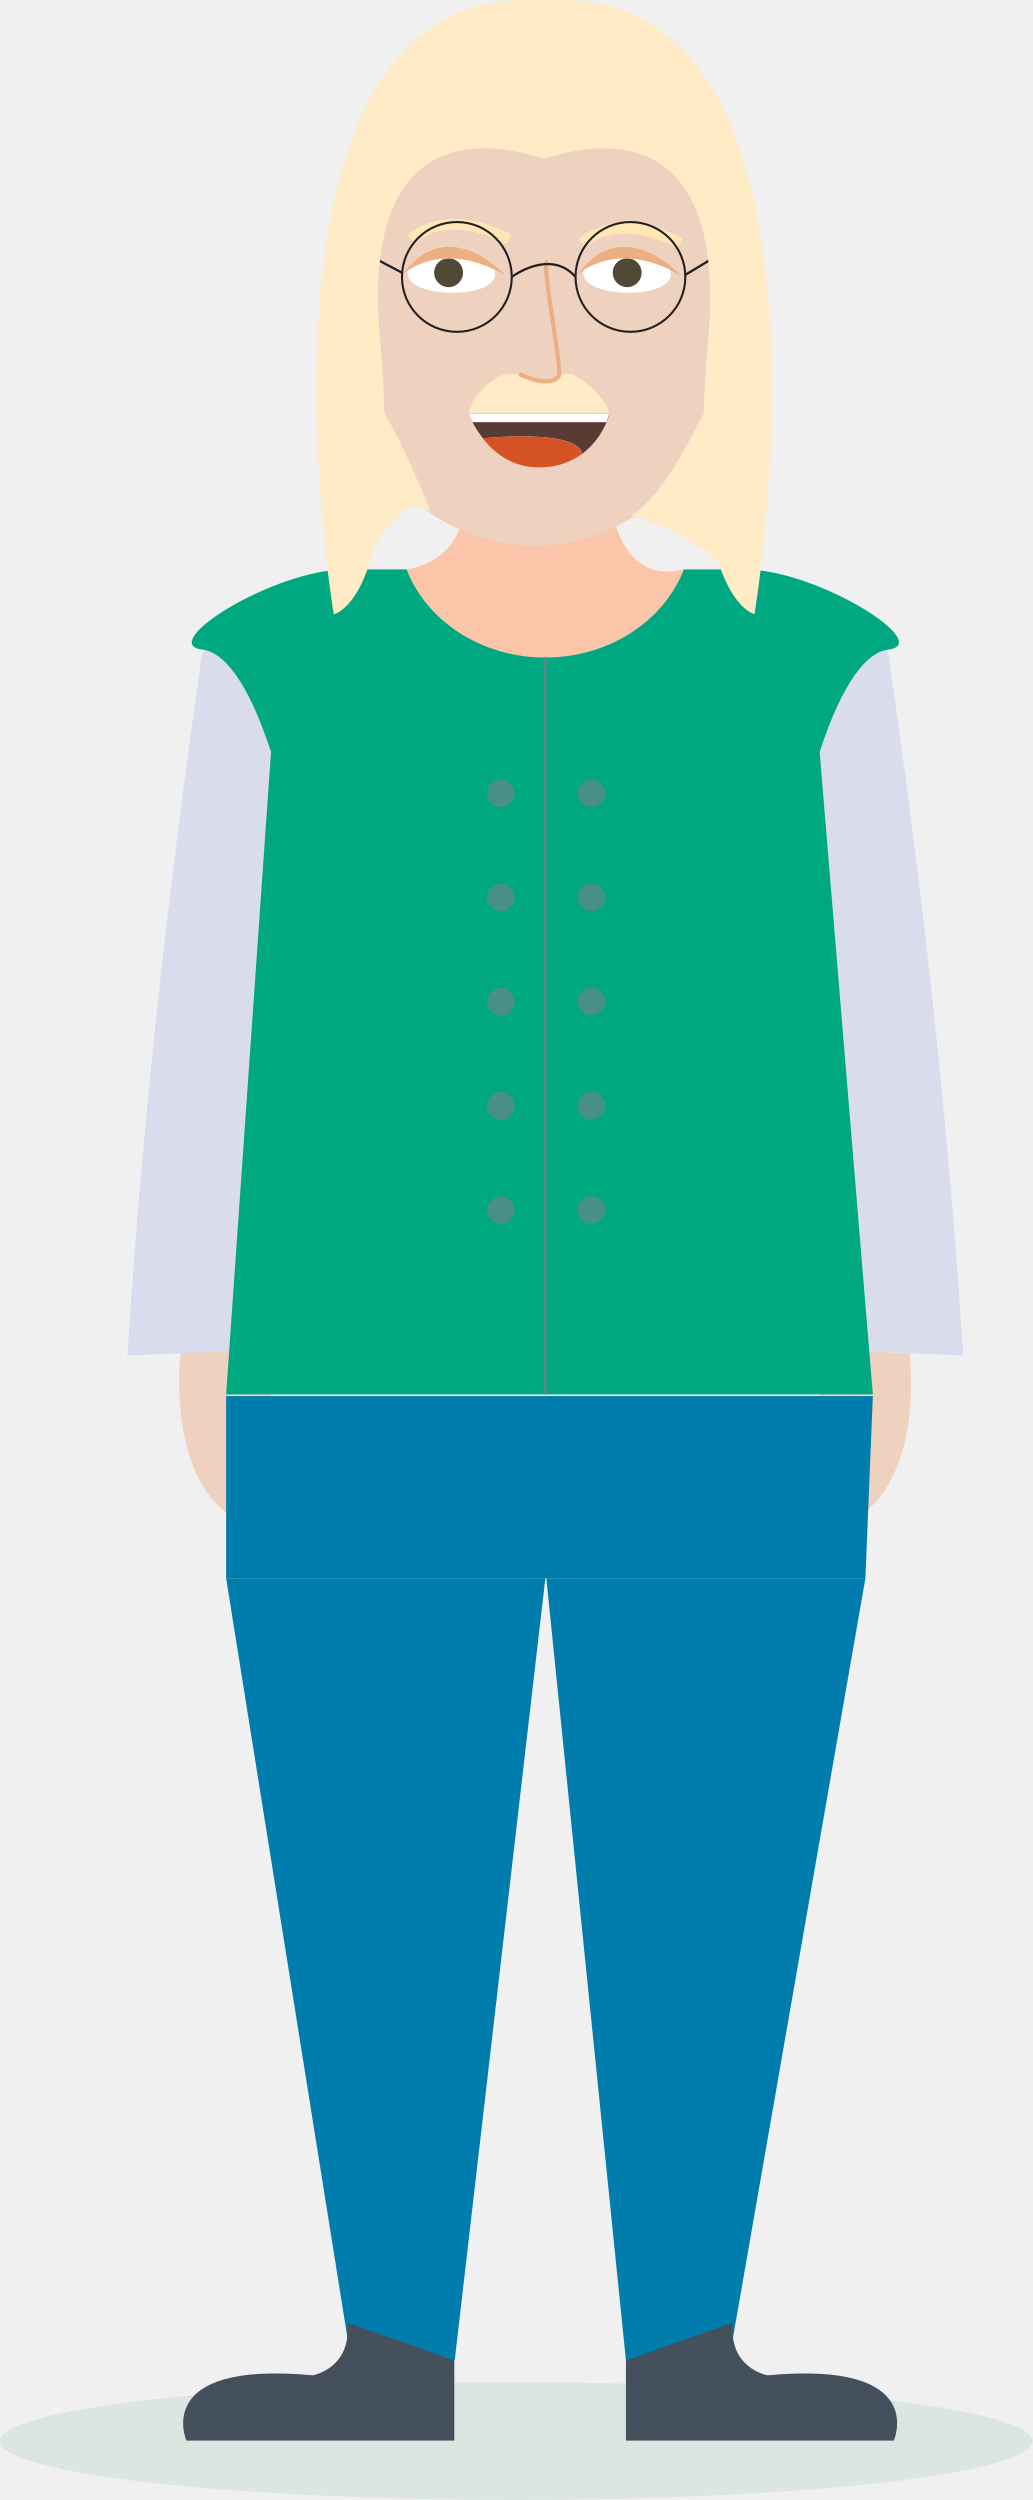
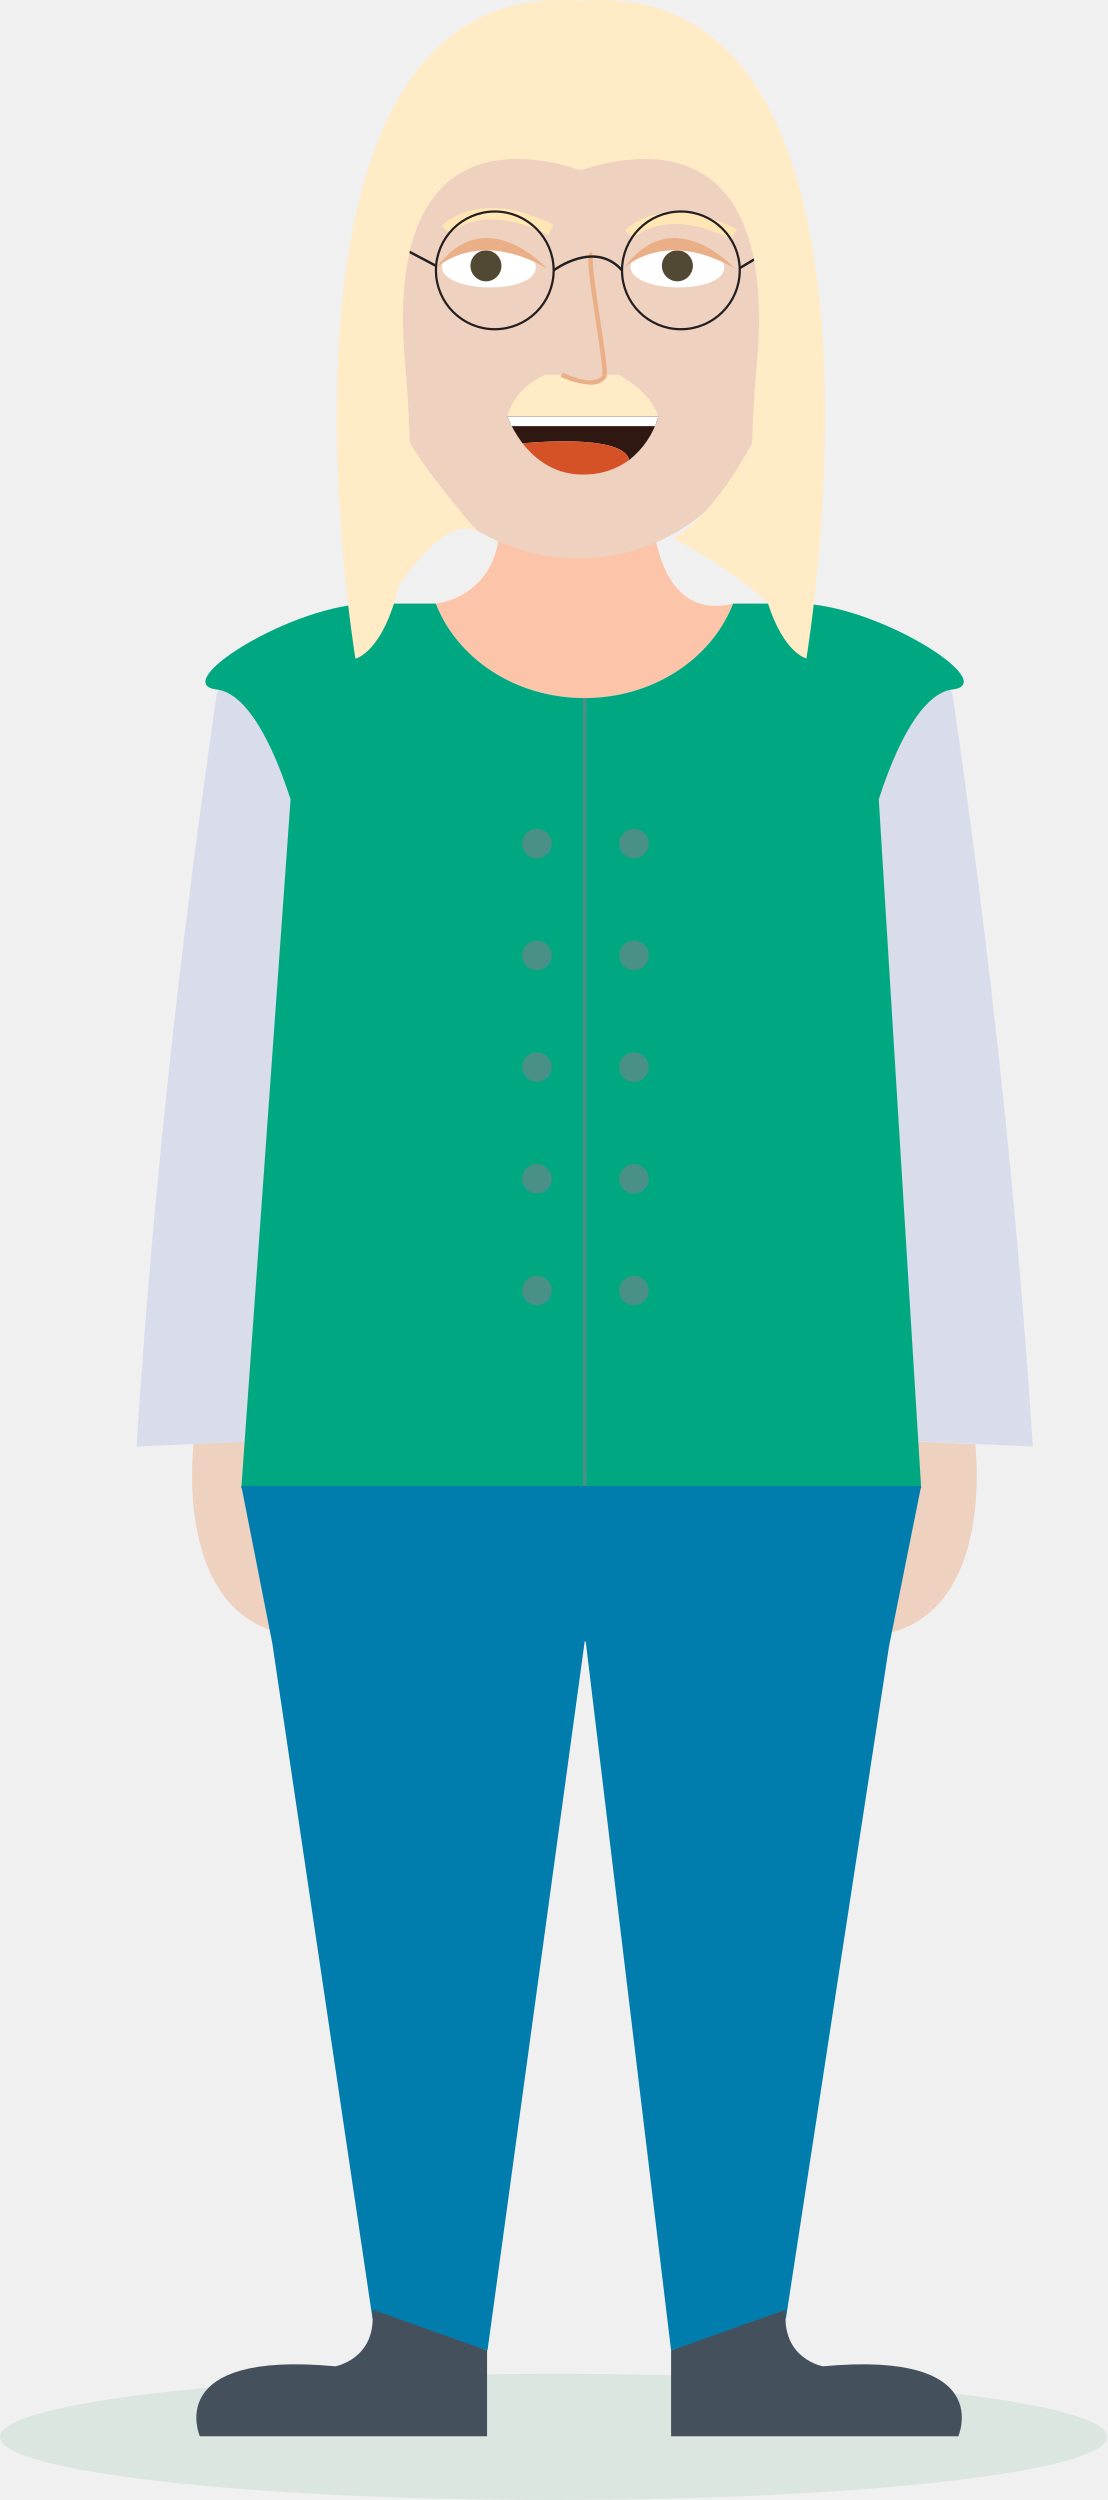
- <svg xmlns="http://www.w3.org/2000/svg" viewBox="0 0 277.84 672.63">
+ <svg xmlns="http://www.w3.org/2000/svg" viewBox="0 0 277.84 627.38">
  <defs>
-     <style>.cls-1{fill:#dce6e0;}.cls-2{fill:#007dac;}.cls-14,.cls-15,.cls-3{fill:#eed1bf;}.cls-4{fill:#fbc5aa;}.cls-5{fill:#d8dcec;}.cls-6,.cls-7{fill:#00a881;}.cls-7{stroke:#489086;stroke-width:0.95px;}.cls-14,.cls-15,.cls-18,.cls-19,.cls-7{stroke-miterlimit:10;}.cls-8{fill:#44515c;}.cls-9{fill:#489086;}.cls-10{fill:#fff;}.cls-11{fill:#514835;}.cls-12{fill:#ebaf82;}.cls-13{fill:#ffebc6;}.cls-14{stroke:#ebaf82;stroke-width:1.15px;}.cls-15{stroke:#ffe6b4;stroke-width:2.89px;}.cls-16{fill:#5a3b34;}.cls-17{fill:#d55225;}.cls-18,.cls-19{fill:none;stroke:#231f20;}.cls-18{stroke-width:0.62px;}.cls-19{stroke-width:0.56px;}</style>
+     <style>.cls-1{fill:#eed1bf;}.cls-2{fill:#fcc5aa;}.cls-3{fill:#dce6e0;}.cls-4{fill:#d9dceb;}.cls-5{fill:#00a881;}.cls-17,.cls-18,.cls-6{fill:none;stroke-miterlimit:10;}.cls-6{stroke:#499086;stroke-width:0.95px;}.cls-7{fill:#017dad;}.cls-8{fill:#44515d;}.cls-9{fill:#499086;}.cls-10{fill:#fff;}.cls-11{fill:#524935;}.cls-12{fill:#ebaf88;}.cls-13{fill:#ffebc6;}.cls-14{fill:#ffe6b4;}.cls-15{fill:#301812;}.cls-16{fill:#d55227;}.cls-17,.cls-18{stroke:#231f20;}.cls-17{stroke-width:0.62px;}.cls-18{stroke-width:0.56px;}</style>
  </defs>
  <g id="Layer_2" data-name="Layer 2">
-     <g id="Avatar">
-       <ellipse class="cls-1" cx="138.92" cy="656.8" rx="138.92" ry="15.83" />
-       <polygon class="cls-2" points="146.73 424.61 122.34 635.09 94.45 635.09 60.84 424.61 146.73 424.61" />
-       <polygon class="cls-2" points="232.84 424.61 196.14 635.09 168.41 635.09 146.99 424.61 232.84 424.61" />
-       <path class="cls-3" d="M48.6,364S43.07,407.6,72.92,412V363Z" />
-       <path class="cls-3" d="M244.72,364.1s5.53,43.56-24.32,47.94V363Z" />
-       <path class="cls-4" d="M109.27,153.2s15.63-1.16,16.35-19.95H164s1.58,24.54,19.88,19.95l-1.66,14.11L144.83,182.2l-32.47-8.71-7.92-15.77Z" />
-       <path class="cls-5" d="M259.18,364.71l-48.77-2.13v-157s11.28-65,28.6-29.73Q253.41,274.59,259.18,364.71Z" />
-       <path class="cls-5" d="M34.27,364.71,83,362.58v-157s-11.28-65-28.6-29.73Q40,274.59,34.27,364.71Z" />
-       <path class="cls-6" d="M200.25,153.2H184c-5.33,13.8-20,23.71-37.3,23.71s-32-9.91-37.31-23.71H93.2c-19.65,0-51.49,20.14-38.64,21.59,5.42.61,12.12,8.27,18.36,27.52L60.84,375.16h174L220.53,202.31c6.24-19.25,12.94-26.91,18.36-27.52C251.74,173.34,219.9,153.2,200.25,153.2Z" />
-       <line class="cls-7" x1="146.73" y1="375.16" x2="146.73" y2="176.91" />
-       <path class="cls-8" d="M168.41,635.09v21.55h72.08s9.51-21.6-34-17.56c0,0-10.59-1.87-9.28-14.21" />
-       <path class="cls-8" d="M122.23,635.09v21.55H50.15s-9.51-21.6,34-17.56c0,0,10.59-1.87,9.27-14.21" />
-       <circle class="cls-9" cx="159.1" cy="213.41" r="3.72" />
-       <circle class="cls-9" cx="134.74" cy="213.41" r="3.72" />
-       <circle class="cls-9" cx="159.1" cy="241.45" r="3.72" />
-       <circle class="cls-9" cx="134.74" cy="241.45" r="3.72" />
-       <circle class="cls-9" cx="159.1" cy="269.49" r="3.72" />
-       <circle class="cls-9" cx="134.74" cy="269.49" r="3.72" />
-       <circle class="cls-9" cx="159.1" cy="297.53" r="3.72" />
-       <circle class="cls-9" cx="134.74" cy="297.53" r="3.72" />
-       <circle class="cls-9" cx="159.1" cy="325.58" r="3.72" />
-       <circle class="cls-9" cx="134.74" cy="325.58" r="3.72" />
-       <polygon class="cls-2" points="232.84 424.61 60.84 424.61 60.84 375.61 234.84 375.61 232.84 424.61" />
-       <path class="cls-3" d="M96.51,65.72s-11.5-3.22-8.15,14,8.15,27.87,8.15,27.87Z" />
-       <path class="cls-3" d="M139,18.11h9.66a44.43,44.43,0,0,1,44.43,44.43v35a49.26,49.26,0,0,1-49.26,49.26h0A49.26,49.26,0,0,1,94.59,97.52v-35A44.43,44.43,0,0,1,139,18.11Z" />
-       <path class="cls-10" d="M133.2,73.79c.09-7.58-23.45-7.86-23.54-.29C109.57,80.34,133.11,80.63,133.2,73.79Z" />
-       <path class="cls-10" d="M180.51,73.79c.09-7.58-23.45-7.86-23.54-.29C156.89,80.34,180.43,80.63,180.51,73.79Z" />
-       <circle class="cls-11" cx="120.69" cy="73.37" r="3.89" />
-       <circle class="cls-11" cx="168.74" cy="73.37" r="3.89" />
-       <path class="cls-12" d="M108.19,74s10-10.05,27.7,0C135.89,74,120.5,56.93,108.19,74Z" />
-       <path class="cls-12" d="M155.33,74s10-10.05,27.69,0C183,74,167.63,56.93,155.33,74Z" />
-       <path class="cls-13" d="M135.53,100.71c-5.25,2.49-8.27,6.06-9.5,10.5H164c-1.32-4.07-4.77-7.52-9.9-10.5Z" />
-       <path class="cls-14" d="M139.69,100.61s8,4.06,10.64.59c1.14-1.5-5-31.36-3-30.73" />
-       <path class="cls-15" d="M110.64,64.37s8.33-9.12,26.4,0" />
-       <path class="cls-15" d="M156.62,65.48s8.33-9.12,26.4,0" />
-       <path class="cls-16" d="M164,111.21a20.55,20.55,0,0,1-7.35,10.9c-1.38-6.86-26.65-4.19-26.73-4.18a26.46,26.46,0,0,1-3.86-6.72Z" />
-       <path class="cls-17" d="M156.62,122.11h0a19,19,0,0,1-10.44,3.61c-7.92.47-13.15-3.77-16.29-7.79C130,117.92,155.24,115.25,156.62,122.11Z" />
-       <polygon class="cls-16" points="129.89 117.93 129.89 117.93 129.89 117.93 129.89 117.93" />
-       <path class="cls-3" d="M192.23,67.12s10.72-3,7.6,13-7.6,26-7.6,26Z" />
-       <polygon class="cls-10" points="126.03 111.21 127.11 113.59 163.16 113.59 163.97 111.21 126.03 111.21" />
-       <path class="cls-18" d="M137.69,74.51s10.31-7.8,17.16,0" />
-       <line class="cls-18" x1="97.4" y1="67.69" x2="108.15" y2="73.37" />
-       <line class="cls-18" x1="195.14" y1="67.47" x2="184.39" y2="73.94" />
-       <circle class="cls-19" cx="122.92" cy="74.51" r="14.77" />
-       <circle class="cls-19" cx="169.62" cy="74.51" r="14.77" />
-       <path class="cls-13" d="M203,165.24s-5.67-1.23-9.72-14c-9.94-9.12-23.4-12.62-23.4-12.62,8.47-5,15.46-20,19.46-27.39.16-6,.54-12.66,1.2-20,6.1-68.52-42.12-48.71-44.18-48.56h0c-2-.14-50.22-20-44.11,48.56.66,7.35,1,14,1.19,19.94,5.48,9.13,12.44,26.5,12.44,26.5-5.79-3.78-8.86.23-15.15,9.18-4,17-10.94,18.45-10.94,18.45S61-6.67,146.36.2C231.73-6.67,203,165.24,203,165.24Z" />
+     <g id="Layer_1-2" data-name="Layer 1">
+       <path id="Koza" class="cls-1" d="M48.6,362.34s-5.53,43.56,24.32,47.93v-49Z" />
+       <path id="Koza-2" data-name="Koza" class="cls-1" d="M244.72,362.4s5.53,43.56-24.32,47.93v-49Z" />
+       <path id="Vrat" class="cls-2" d="M184,151.48l-.21.53c-5.49,13.54-20,23.2-37.1,23.2-17.29,0-32-9.91-37.3-23.71h-.15a18.31,18.31,0,0,0,12.53-7.4,18,18,0,0,0,2-3.72,25.58,25.58,0,0,0,1.79-8.83H164a36.91,36.91,0,0,0,1.89,8.82c1.18,3.37,3.09,6.95,6.14,9.24C174.87,151.77,178.86,152.78,184,151.48Z" />
+       <ellipse class="cls-3" cx="138.92" cy="611.55" rx="138.92" ry="15.83" />
+       <path class="cls-4" d="M259.18,363l-48.77-2.13v-157s11.28-65,28.6-29.74Q253.41,272.9,259.18,363Z" />
+       <path class="cls-4" d="M34.27,363,83,360.87v-157s-11.28-65-28.6-29.74Q40,272.9,34.27,363Z" />
+       <path id="Pulover" class="cls-5" d="M238.89,173.06l-.41.06c-5.35.94-11.87,8.69-17.95,27.46l10.64,172.85H60.56L72.92,200.58c-6.09-18.77-12.6-26.52-18-27.46l-.41-.06c-12.85-1.45,19-21.59,38.64-21.59h16.22c5.33,13.8,20,23.71,37.3,23.71,17.08,0,31.61-9.66,37.1-23.2.08-.17.14-.34.21-.51h16.22C219.9,151.47,251.74,171.61,238.89,173.06Z" />
+       <line id="Zadrga" class="cls-6" x1="146.73" y1="373.46" x2="146.73" y2="175.21" />
+       <polygon id="Hlace" class="cls-7" points="231.17 372.9 223.09 413.21 197.23 581.83 168.41 589.84 146.99 411.93 146.73 411.93 122.34 589.84 122.23 589.84 93.48 581.85 68.34 412.42 60.56 372.9 231.17 372.9" />
+       <path class="cls-8" d="M240.49,611.39H168.41V589.84l28.82-10.22s0,0,0,.08c-1.25,12.27,9.29,14.13,9.29,14.13C250,589.79,240.49,611.39,240.49,611.39Z" />
+       <path class="cls-8" d="M122.23,589.84v21.55H50.15s-9.51-21.6,34-17.56c0,0,10.59-1.87,9.27-14.21l.08,0Z" />
+       <circle id="Gumb" class="cls-9" cx="159.1" cy="211.7" r="3.72" />
+       <circle id="Gumb-2" data-name="Gumb" class="cls-9" cx="134.74" cy="211.7" r="3.72" />
+       <circle id="Gumb-3" data-name="Gumb" class="cls-9" cx="159.1" cy="239.75" r="3.72" />
+       <circle id="Gumb-4" data-name="Gumb" class="cls-9" cx="134.74" cy="239.75" r="3.72" />
+       <circle id="Gumb-5" data-name="Gumb" class="cls-9" cx="159.1" cy="267.79" r="3.72" />
+       <circle id="Gumb-6" data-name="Gumb" class="cls-9" cx="134.74" cy="267.79" r="3.72" />
+       <circle id="Gumb-7" data-name="Gumb" class="cls-9" cx="159.1" cy="295.83" r="3.72" />
+       <circle id="Gumb-8" data-name="Gumb" class="cls-9" cx="134.74" cy="295.83" r="3.72" />
+       <circle id="Gumb-9" data-name="Gumb" class="cls-9" cx="159.1" cy="323.87" r="3.72" />
+       <circle id="Gumb-10" data-name="Gumb" class="cls-9" cx="134.74" cy="323.87" r="3.72" />
+       <path id="Koza-3" data-name="Koza" class="cls-1" d="M201.08,73.51a133.55,133.55,0,0,1-7.42,25.57,49.25,49.25,0,0,1-97.41-1.91,155.45,155.45,0,0,1-6.64-24.12c-2.46-12.67,3.11-14.27,6.23-14.23V55.88a44.43,44.43,0,0,1,44.43-44.43h9.66a44.43,44.43,0,0,1,44.43,44.43V60.3C196.85,60,203.64,60.31,201.08,73.51Z" />
+       <path class="cls-10" d="M134.45,67.13c.09-7.57-23.45-7.86-23.54-.29C110.82,73.69,134.37,74,134.45,67.13Z" />
+       <path class="cls-10" d="M181.76,67.13c.1-7.57-23.44-7.86-23.54-.29C158.14,73.69,181.68,74,181.76,67.13Z" />
+       <circle class="cls-11" cx="121.95" cy="66.71" r="3.89" />
+       <circle class="cls-11" cx="169.99" cy="66.71" r="3.89" />
+       <path id="Oci" class="cls-12" d="M109.44,67.29s10-10.05,27.7,0C137.14,67.29,121.75,50.27,109.44,67.29Z" />
+       <path id="Oci-2" data-name="Oci" class="cls-12" d="M156.58,67.29s10-10.05,27.69,0C184.27,67.29,168.89,50.27,156.58,67.29Z" />
+       <path id="Brki" class="cls-13" d="M165.22,104.54H127.28c1.23-4.43,4.25-8,9.5-10.49h4.36c1.25.59,8.06,3.63,10.44.49a1.07,1.07,0,0,0,.12-.49h3.62C160.45,97,163.9,100.48,165.22,104.54Z" />
+       <path class="cls-1" d="M148.59,63.8l-.4,1.56C148.17,64.29,148.29,63.71,148.59,63.8Z" />
+       <path id="Nos" class="cls-12" d="M148.13,96.52a19.61,19.61,0,0,1-7.45-2l.53-1c2.11,1.07,8,3.28,9.91.75.32-.84-.76-8-1.64-13.82-1.86-12.28-2.3-16.23-1.43-17a.73.73,0,0,1,.71-.14l-.34,1.1a.4.4,0,0,0,.44-.15c-.5,1,.81,9.67,1.76,16,1.62,10.7,2,13.93,1.42,14.69A4.64,4.64,0,0,1,148.13,96.52Z" />
+       <g id="Obrve">
+         <path class="cls-14" d="M137.65,59c-16.77-8.46-24.38-.64-24.69-.31l-2.13-1.95c.37-.4,9.28-9.82,28.12-.31Z" />
+       </g>
+       <g id="Obrve-2" data-name="Obrve">
+         <g id="Obrve-3" data-name="Obrve">
+           <path id="Obrve-4" data-name="Obrve" class="cls-14" d="M183.62,60.11c-16.89-8.53-24.6-.4-24.68-.32l-2.13-1.94c.37-.41,9.28-9.82,28.12-.32Z" />
+         </g>
+       </g>
+       <path class="cls-15" d="M165.22,104.55a21.63,21.63,0,0,1-7.34,10.91c-1.39-6.86-26.66-4.2-26.74-4.19a32.4,32.4,0,0,1-3.86-6.72Z" />
+       <path class="cls-16" d="M157.88,115.46h0a19,19,0,0,1-10.44,3.6c-7.92.47-13.15-3.77-16.29-7.79C131.22,111.26,156.49,108.6,157.88,115.46Z" />
+       <polygon class="cls-15" points="131.14 111.27 131.14 111.27 131.14 111.27 131.14 111.27" />
+       <polygon class="cls-10" points="127.28 104.55 128.36 106.94 164.41 106.94 165.22 104.55 127.28 104.55" />
+       <g id="Ocala">
+         <path class="cls-17" d="M138.94,67.85s10.32-7.8,17.16,0" />
+         <line class="cls-17" x1="98.65" y1="61.03" x2="109.4" y2="66.71" />
+         <line class="cls-17" x1="196.39" y1="60.81" x2="185.64" y2="67.28" />
+         <circle class="cls-18" cx="124.17" cy="67.85" r="14.77" />
+         <circle class="cls-18" cx="170.87" cy="67.85" r="14.77" />
+       </g>
+       <path id="Lasje" class="cls-13" d="M202.37,165.24s-5.66-1.23-9.71-14C182.72,142.11,169,135.1,169,135.1c8.47-5,15.75-16.51,19.75-23.88.15-6,.53-12.66,1.19-20,6.11-68.52-42.12-48.71-44.17-48.56,0,0,0,0,0,0h0c-2-.14-50.22-20-44.11,48.56.65,7.35,1,14,1.19,19.94,5.47,9.13,17.15,22.42,17.15,22.42-5.79-3.78-13.57,4.31-19.86,13.26-4,17-10.94,18.45-10.94,18.45S60.4-6.67,145.77.2C231.14-6.67,202.37,165.24,202.37,165.24Z" />
    </g>
  </g>
</svg>
